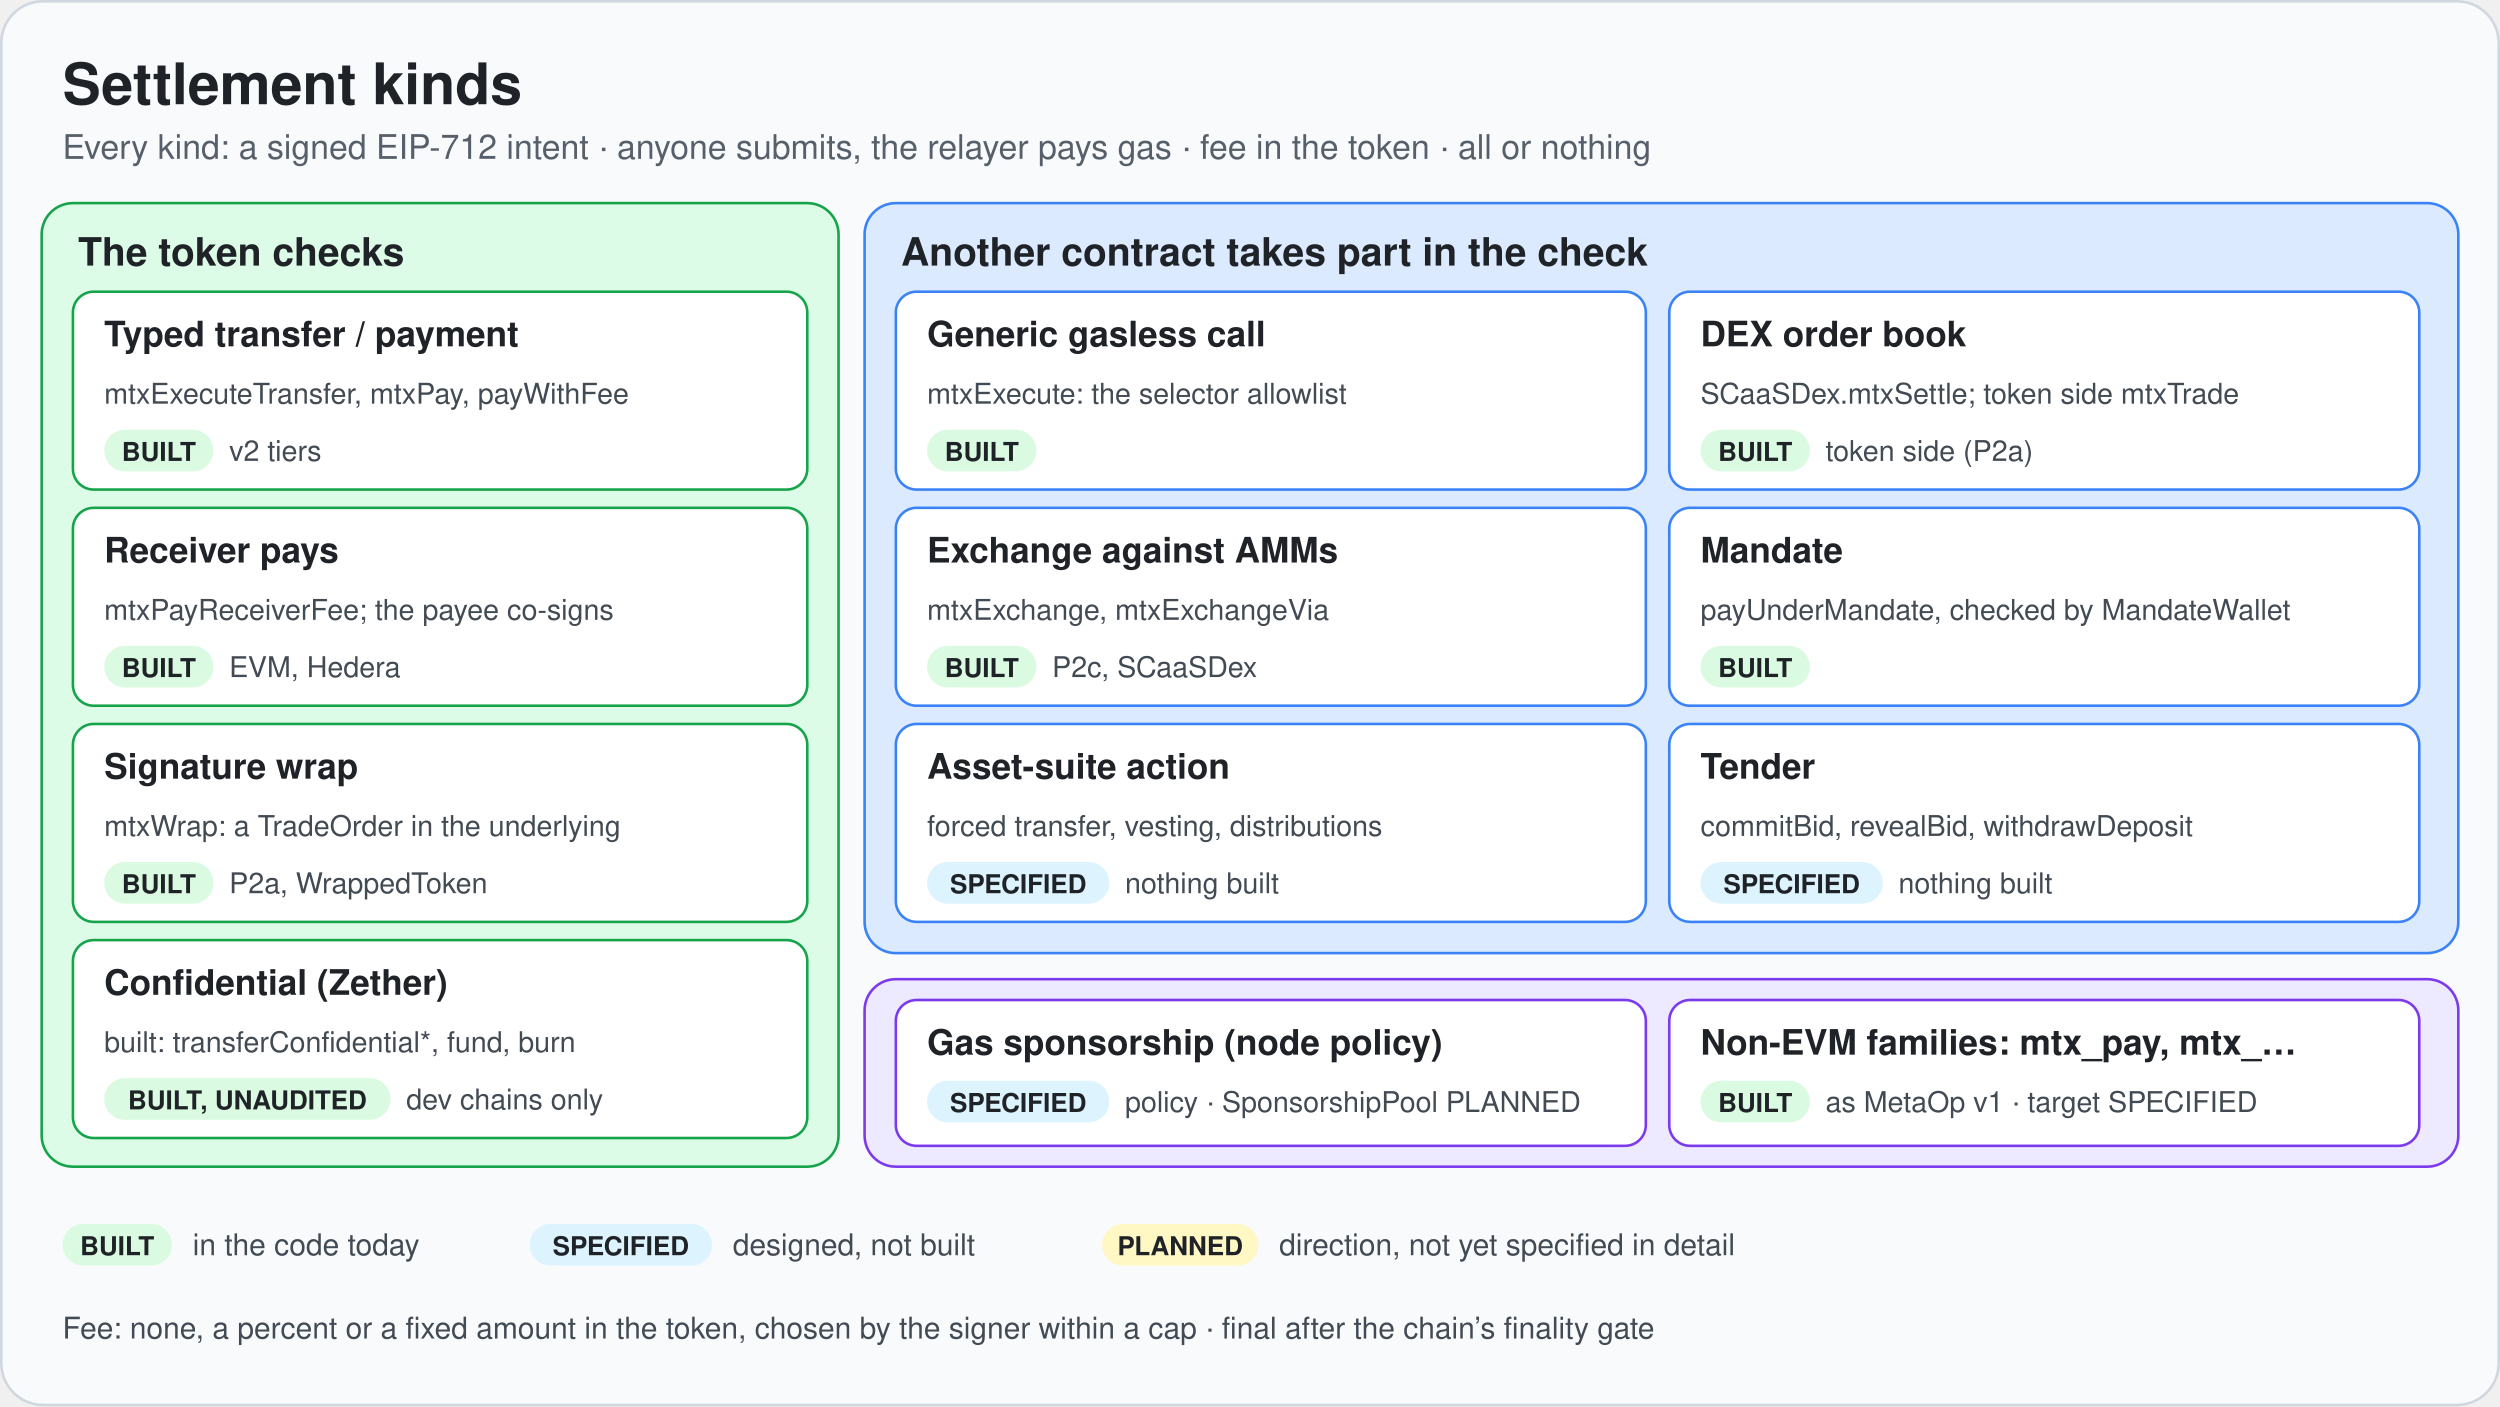
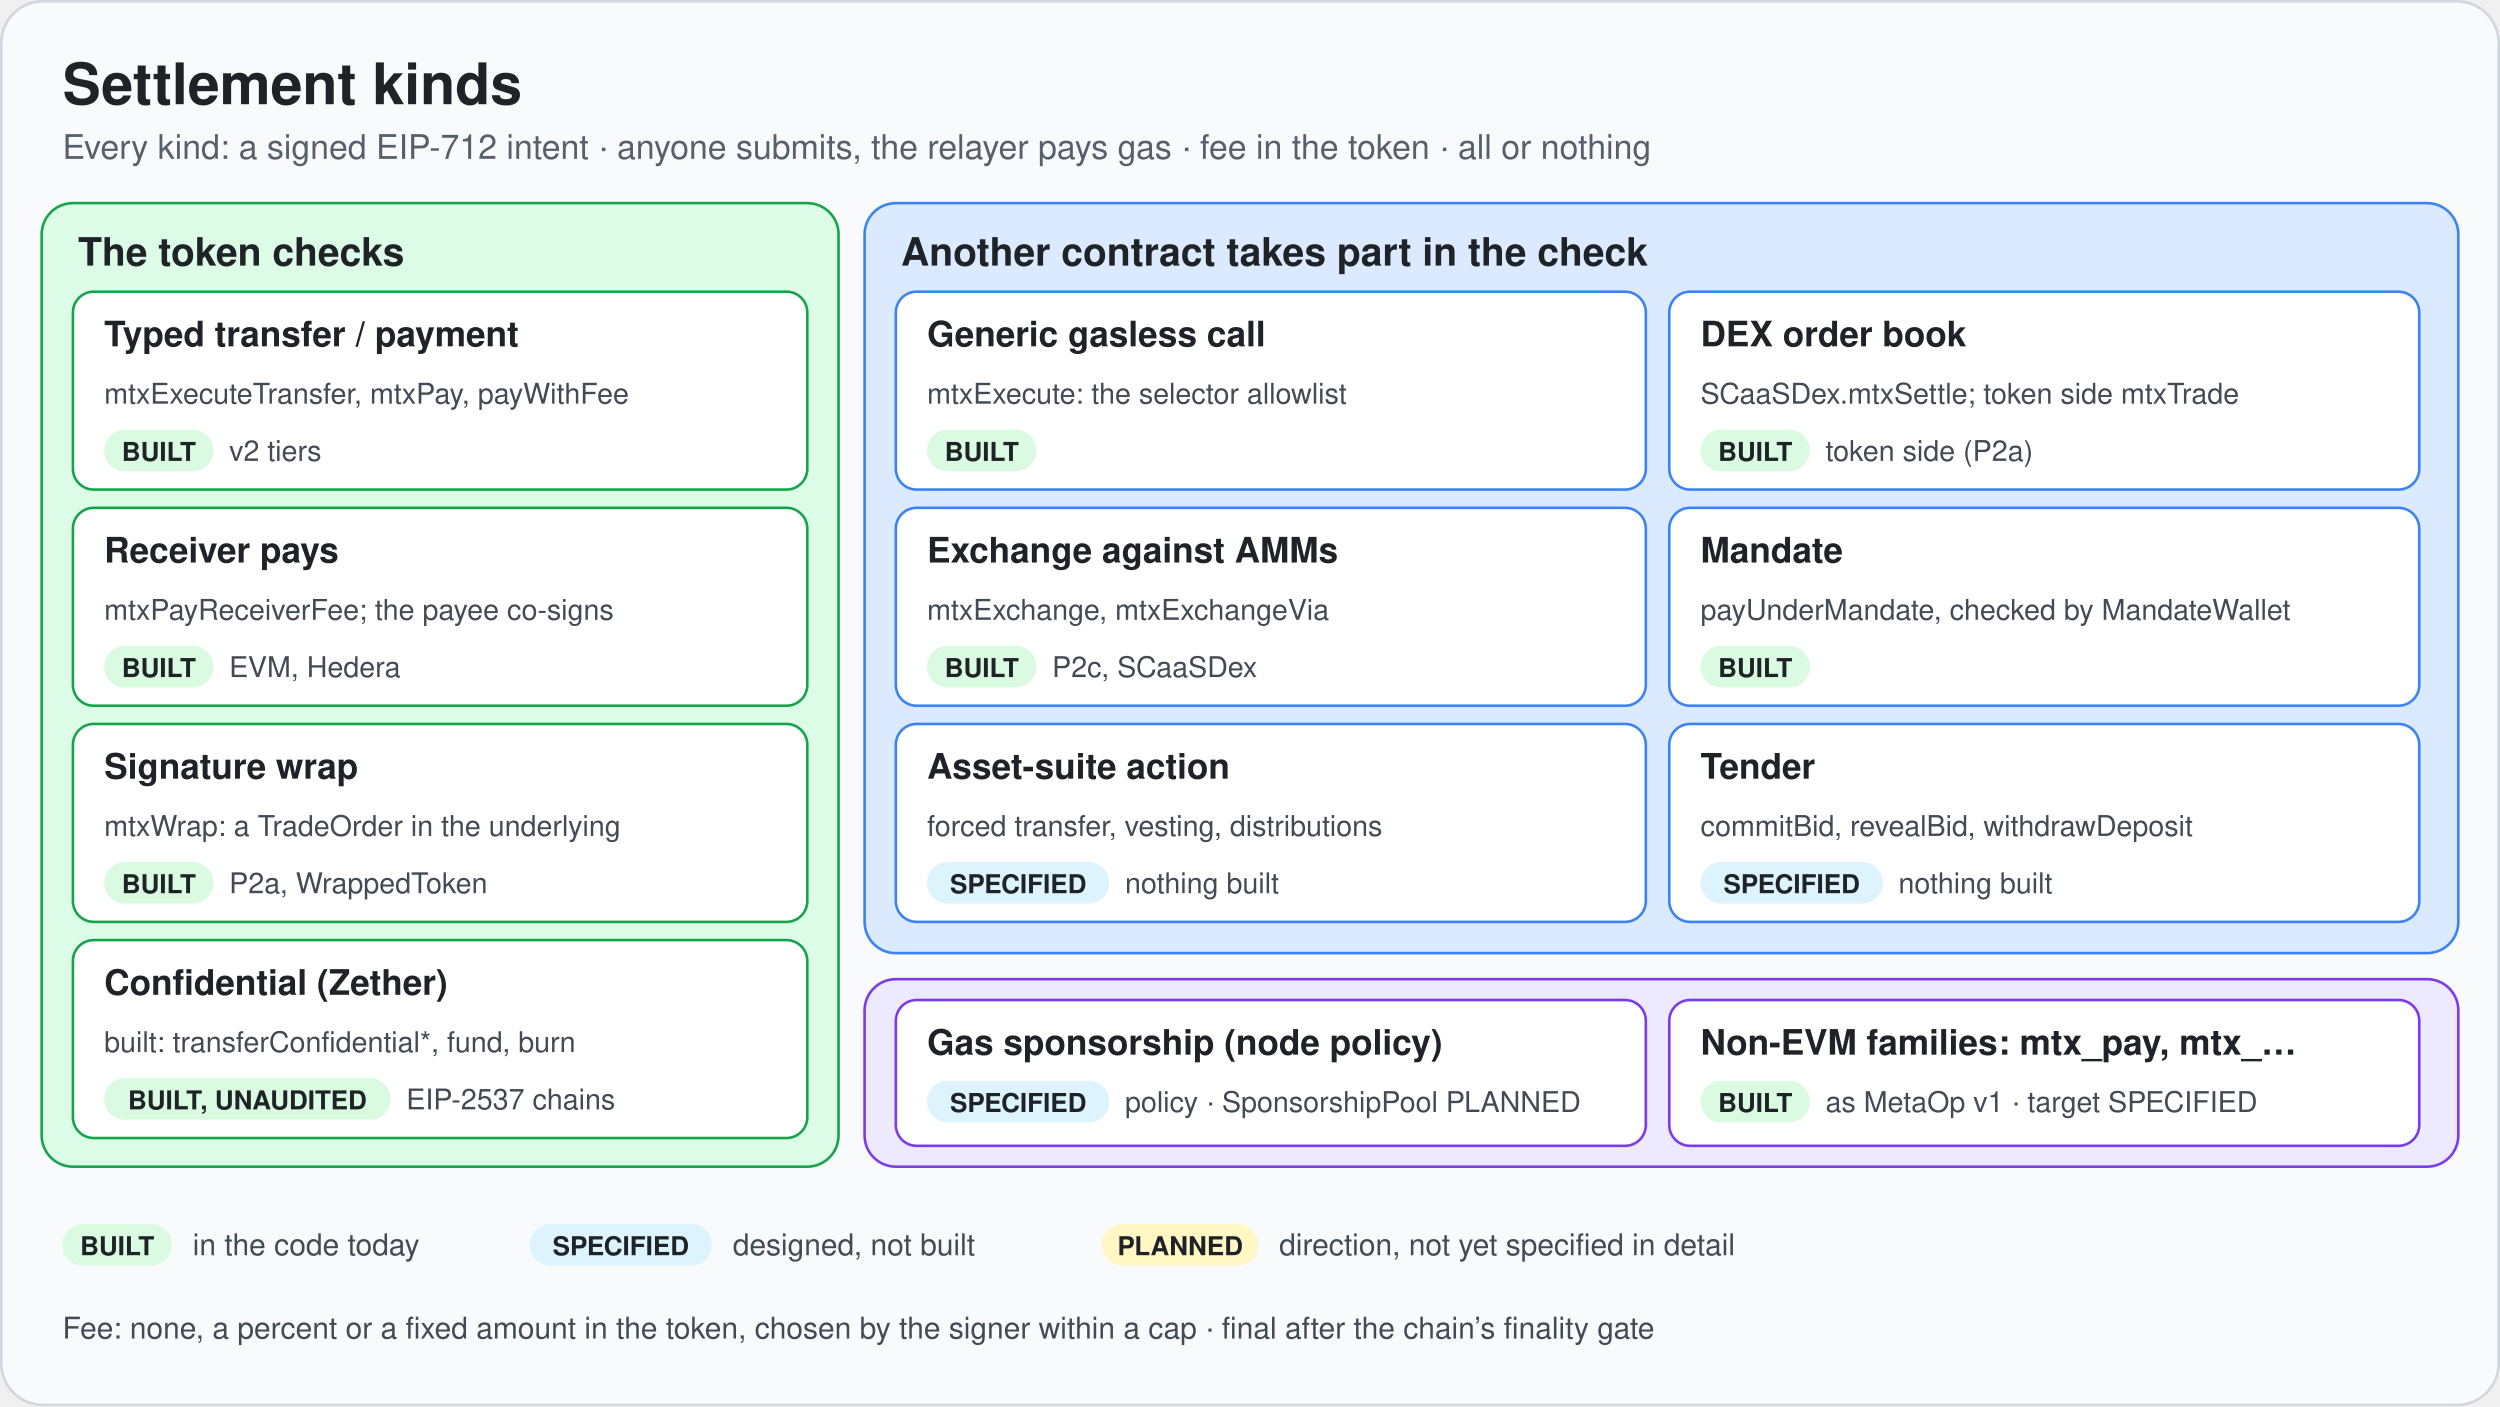
<svg xmlns="http://www.w3.org/2000/svg" width="960" height="540" viewBox="0 0 960 540" role="img" aria-labelledby="t d">
  <defs>
    <marker id="ah" viewBox="0 0 10 10" refX="9" refY="5" markerWidth="7" markerHeight="7" orient="auto-start-reverse">
      <path d="M0 0 L10 5 L0 10 z" fill="#57606a" />
    </marker>
    <style>
      text { font-family: system-ui, -apple-system, "Segoe UI", Helvetica, Arial, sans-serif; fill: #1f2328; }
      .h { font-size: 22px; font-weight: 700; }
      .sub { font-size: 13px; fill: #57606a; }
      .tier { font-size: 15px; font-weight: 700; }
      .tiers { font-size: 12px; fill: #57606a; }
      .b { font-size: 13.5px; font-weight: 700; }
      .s { font-size: 11px; fill: #424a53; }
      .lab { font-size: 11.5px; fill: #424a53; }
      .chip { font-size: 10px; font-weight: 700; }
      .flow { stroke: #57606a; stroke-width: 1.5; fill: none; }
      .back { stroke: #57606a; stroke-width: 1.4; fill: none; stroke-dasharray: 5 4; }
      .card { fill: #ffffff; }
    </style>
  </defs>
  <rect x="0.5" y="0.5" width="959" height="539" rx="16" fill="#f8fafc" stroke="#d0d7de" />
  <text class="h" x="24" y="40">Settlement kinds</text>
  <text class="sub" x="24" y="61">Every kind: a signed EIP-712 intent · anyone submits, the relayer pays gas · fee in the token · all or nothing</text>
  <rect x="16" y="78" width="306" height="370" rx="12" fill="#dcfce7" stroke="#16a34a" />
  <text class="tier" x="30" y="102">The token checks</text>
  <rect class="card" stroke="#16a34a" x="28" y="112" width="282" height="76" rx="8" />
  <text class="b" x="40" y="133">Typed transfer / payment</text>
  <text class="s" x="40" y="155">mtxExecuteTransfer, mtxPay, payWithFee</text>
  <rect x="40" y="165" width="42" height="16" rx="8" fill="#dafbe1" />
  <text class="chip" x="61" y="177" text-anchor="middle" fill="#1a7f37">BUILT</text>
  <text class="s" x="88" y="177">v2 tiers</text>
  <rect class="card" stroke="#16a34a" x="28" y="195" width="282" height="76" rx="8" />
  <text class="b" x="40" y="216">Receiver pays</text>
  <text class="s" x="40" y="238">mtxPayReceiverFee; the payee co-signs</text>
  <rect x="40" y="248" width="42" height="16" rx="8" fill="#dafbe1" />
  <text class="chip" x="61" y="260" text-anchor="middle" fill="#1a7f37">BUILT</text>
  <text class="s" x="88" y="260">EVM, Hedera</text>
  <rect class="card" stroke="#16a34a" x="28" y="278" width="282" height="76" rx="8" />
  <text class="b" x="40" y="299">Signature wrap</text>
  <text class="s" x="40" y="321">mtxWrap: a TradeOrder in the underlying</text>
  <rect x="40" y="331" width="42" height="16" rx="8" fill="#dafbe1" />
  <text class="chip" x="61" y="343" text-anchor="middle" fill="#1a7f37">BUILT</text>
  <text class="s" x="88" y="343">P2a, WrappedToken</text>
  <rect class="card" stroke="#16a34a" x="28" y="361" width="282" height="76" rx="8" />
  <text class="b" x="40" y="382">Confidential (Zether)</text>
  <text class="s" x="40" y="404">built: transferConfidential*, fund, burn</text>
  <rect x="40" y="414" width="110" height="16" rx="8" fill="#dafbe1" />
  <text class="chip" x="95" y="426" text-anchor="middle" fill="#1a7f37">BUILT, UNAUDITED</text>
-   <text class="s" x="156" y="426">dev chains only</text>
+   <text class="s" x="156" y="426">EIP-2537 chains</text>
  <rect x="332" y="78" width="612" height="288" rx="12" fill="#dbeafe" stroke="#3b82f6" />
  <text class="tier" x="346" y="102">Another contract takes part in the check</text>
  <rect class="card" stroke="#3b82f6" x="344" y="112" width="288" height="76" rx="8" />
  <text class="b" x="356" y="133">Generic gasless call</text>
  <text class="s" x="356" y="155">mtxExecute: the selector allowlist</text>
  <rect x="356" y="165" width="42" height="16" rx="8" fill="#dafbe1" />
  <text class="chip" x="377" y="177" text-anchor="middle" fill="#1a7f37">BUILT</text>
  <text class="s" x="404" y="177" />
  <rect class="card" stroke="#3b82f6" x="641" y="112" width="288" height="76" rx="8" />
  <text class="b" x="653" y="133">DEX order book</text>
  <text class="s" x="653" y="155">SCaaSDex.mtxSettle; token side mtxTrade</text>
  <rect x="653" y="165" width="42" height="16" rx="8" fill="#dafbe1" />
  <text class="chip" x="674" y="177" text-anchor="middle" fill="#1a7f37">BUILT</text>
  <text class="s" x="701" y="177">token side (P2a)</text>
  <rect class="card" stroke="#3b82f6" x="344" y="195" width="288" height="76" rx="8" />
  <text class="b" x="356" y="216">Exchange against AMMs</text>
  <text class="s" x="356" y="238">mtxExchange, mtxExchangeVia</text>
  <rect x="356" y="248" width="42" height="16" rx="8" fill="#dafbe1" />
  <text class="chip" x="377" y="260" text-anchor="middle" fill="#1a7f37">BUILT</text>
  <text class="s" x="404" y="260">P2c, SCaaSDex</text>
  <rect class="card" stroke="#3b82f6" x="641" y="195" width="288" height="76" rx="8" />
  <text class="b" x="653" y="216">Mandate</text>
  <text class="s" x="653" y="238">payUnderMandate, checked by MandateWallet</text>
  <rect x="653" y="248" width="42" height="16" rx="8" fill="#dafbe1" />
  <text class="chip" x="674" y="260" text-anchor="middle" fill="#1a7f37">BUILT</text>
  <text class="s" x="701" y="260" />
  <rect class="card" stroke="#3b82f6" x="344" y="278" width="288" height="76" rx="8" />
  <text class="b" x="356" y="299">Asset-suite action</text>
  <text class="s" x="356" y="321">forced transfer, vesting, distributions</text>
  <rect x="356" y="331" width="70" height="16" rx="8" fill="#ddf4ff" />
  <text class="chip" x="391" y="343" text-anchor="middle" fill="#0969da">SPECIFIED</text>
  <text class="s" x="432" y="343">nothing built</text>
  <rect class="card" stroke="#3b82f6" x="641" y="278" width="288" height="76" rx="8" />
  <text class="b" x="653" y="299">Tender</text>
  <text class="s" x="653" y="321">commitBid, revealBid, withdrawDeposit</text>
  <rect x="653" y="331" width="70" height="16" rx="8" fill="#ddf4ff" />
  <text class="chip" x="688" y="343" text-anchor="middle" fill="#0969da">SPECIFIED</text>
  <text class="s" x="729" y="343">nothing built</text>
  <rect x="332" y="376" width="612" height="72" rx="12" fill="#ede9fe" stroke="#7c3aed" />
  <rect class="card" stroke="#7c3aed" x="344" y="384" width="288" height="56" rx="8" />
  <text class="b" x="356" y="405">Gas sponsorship (node policy)</text>
  <rect x="356" y="415" width="70" height="16" rx="8" fill="#ddf4ff" />
  <text class="chip" x="391" y="427" text-anchor="middle" fill="#0969da">SPECIFIED</text>
  <text class="s" x="432" y="427">policy · SponsorshipPool PLANNED</text>
  <rect class="card" stroke="#7c3aed" x="641" y="384" width="288" height="56" rx="8" />
  <text class="b" x="653" y="405">Non-EVM families: mtx_pay, mtx_…</text>
  <rect x="653" y="415" width="42" height="16" rx="8" fill="#dafbe1" />
  <text class="chip" x="674" y="427" text-anchor="middle" fill="#1a7f37">BUILT</text>
  <text class="s" x="701" y="427">as MetaOp v1 · target SPECIFIED</text>
  <rect x="24" y="470" width="42" height="16" rx="8" fill="#dafbe1" />
  <text class="chip" x="45" y="482" text-anchor="middle" fill="#1a7f37">BUILT</text>
  <text class="lab" x="74" y="482">in the code today</text>
  <rect x="203.4" y="470" width="70" height="16" rx="8" fill="#ddf4ff" />
  <text class="chip" x="238.4" y="482" text-anchor="middle" fill="#0969da">SPECIFIED</text>
  <text class="lab" x="281.4" y="482">designed, not built</text>
  <rect x="423.2" y="470" width="60" height="16" rx="8" fill="#fff8c5" />
  <text class="chip" x="453.2" y="482" text-anchor="middle" fill="#9a6700">PLANNED</text>
  <text class="lab" x="491.2" y="482">direction, not yet specified in detail</text>
  <text class="lab" x="24" y="514">Fee: none, a percent or a fixed amount in the token, chosen by the signer within a cap · final after the chain’s finality gate</text>
</svg>
